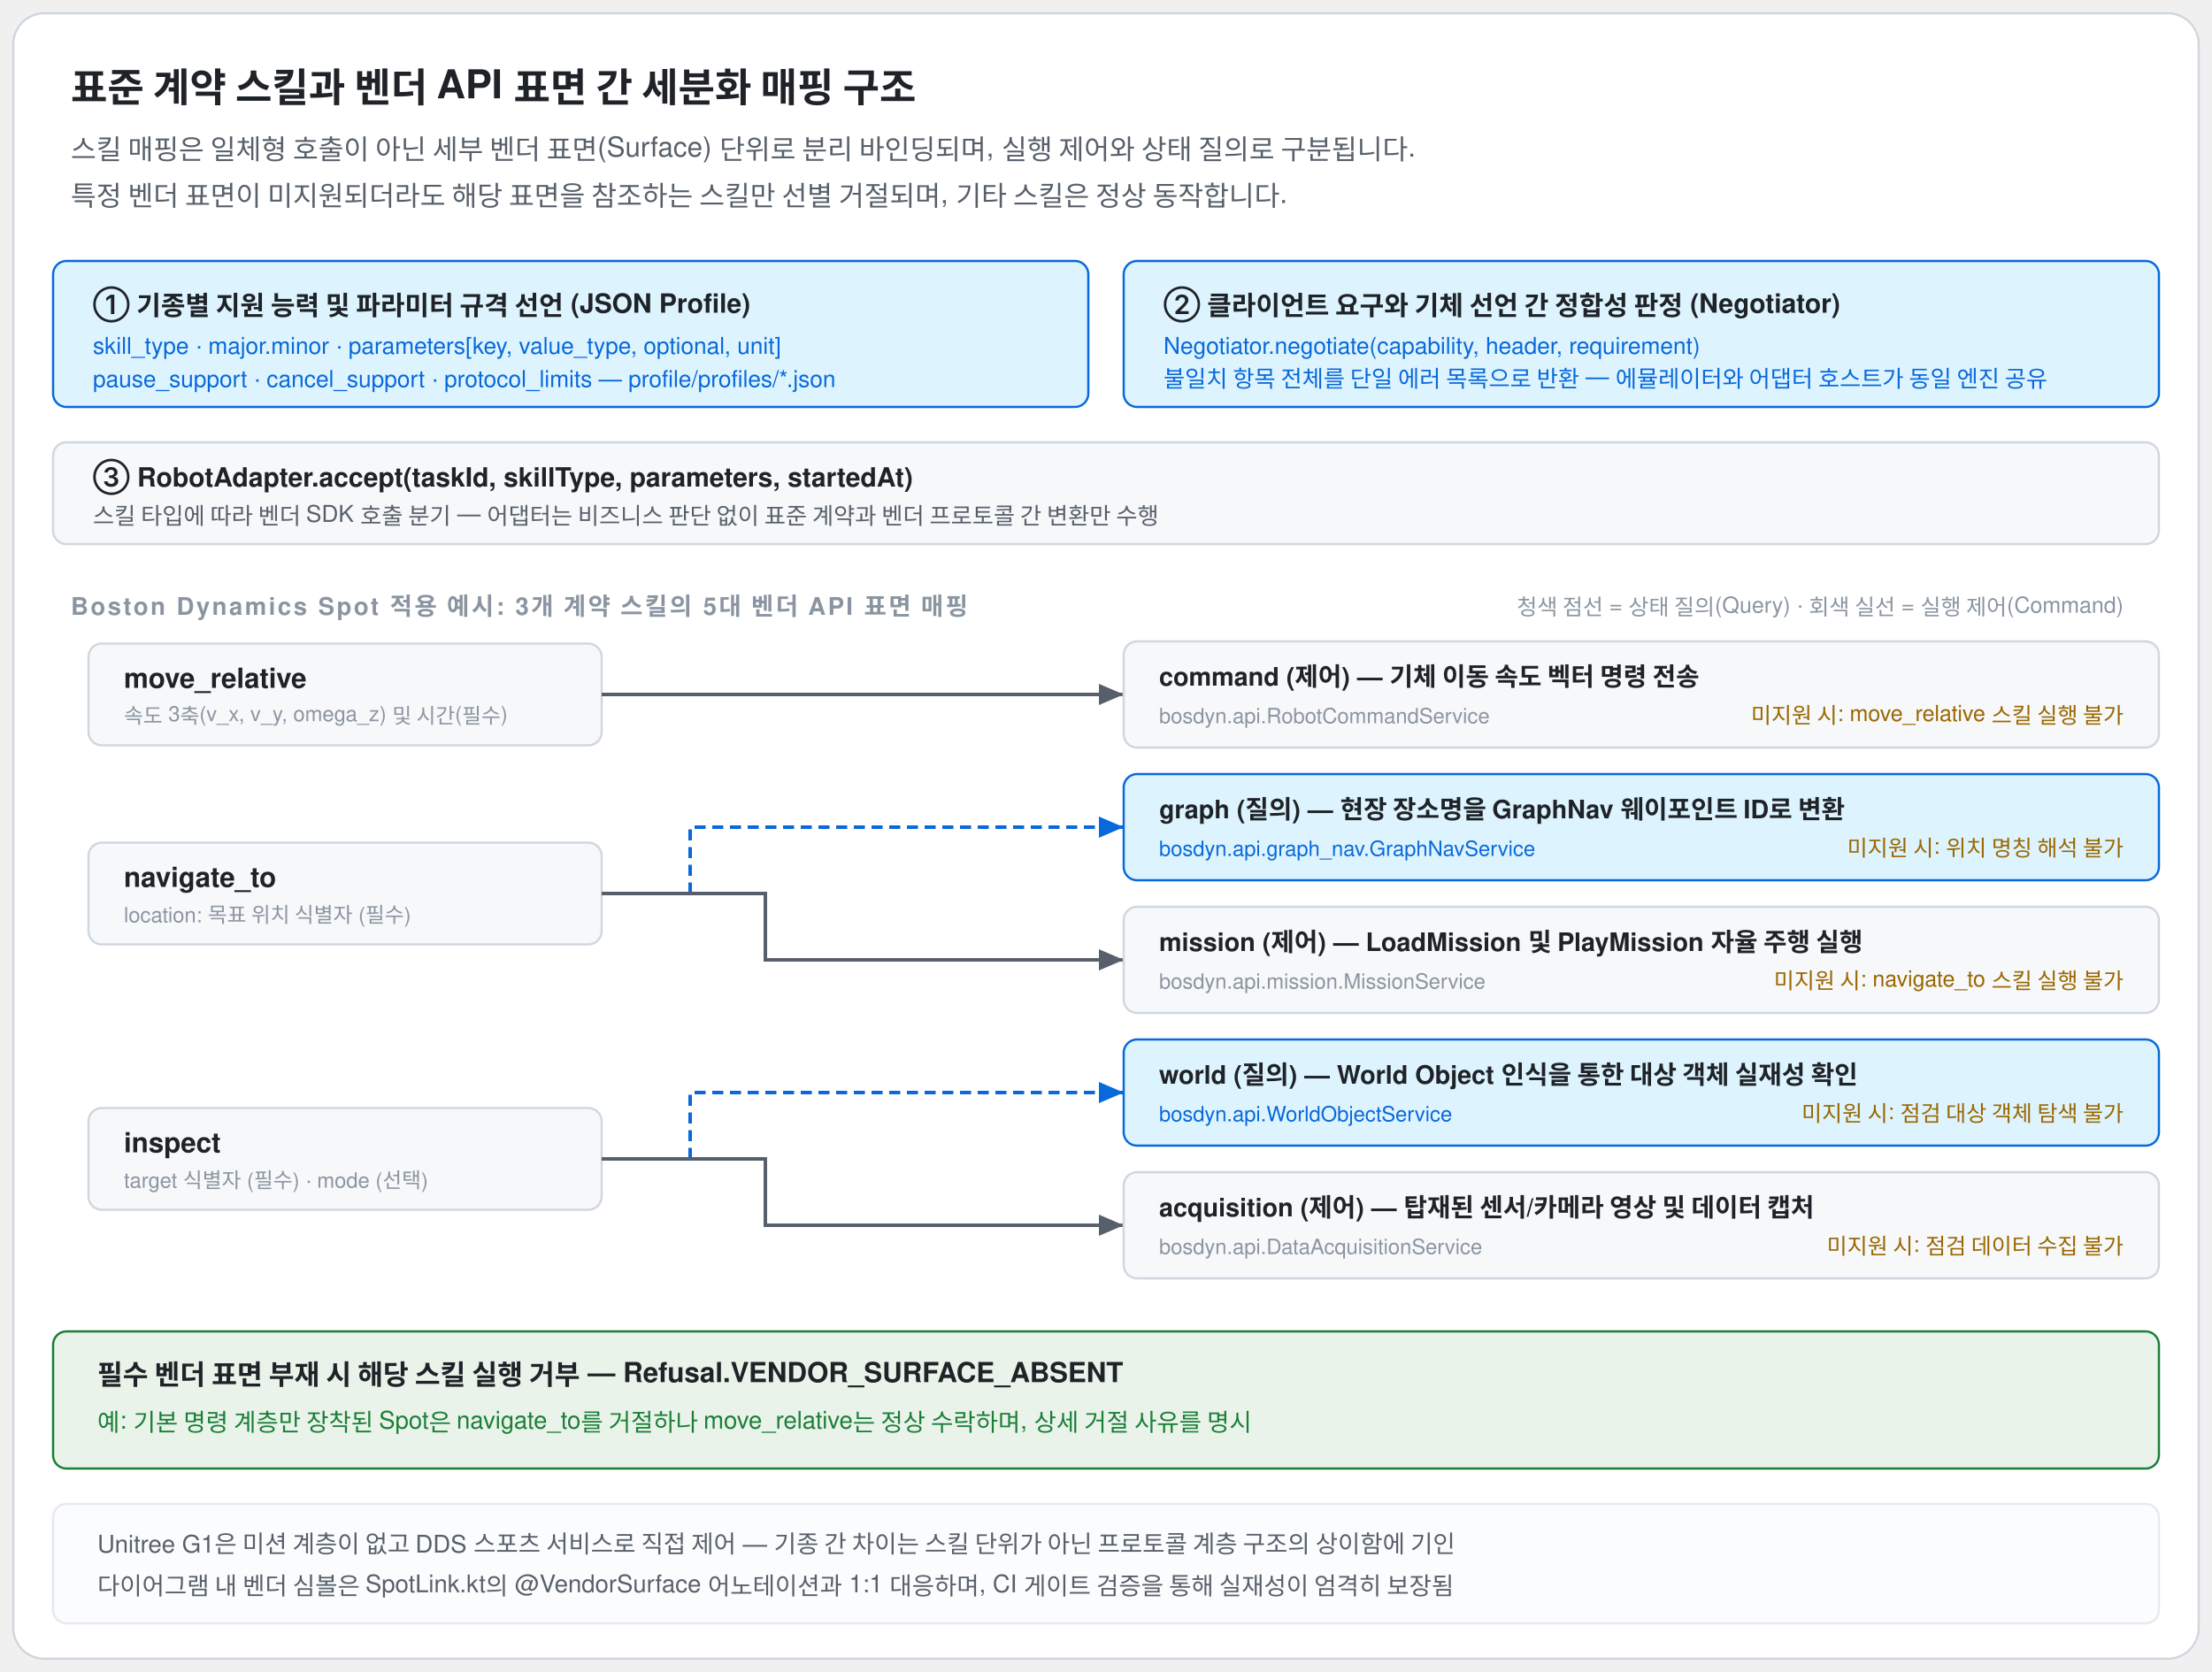
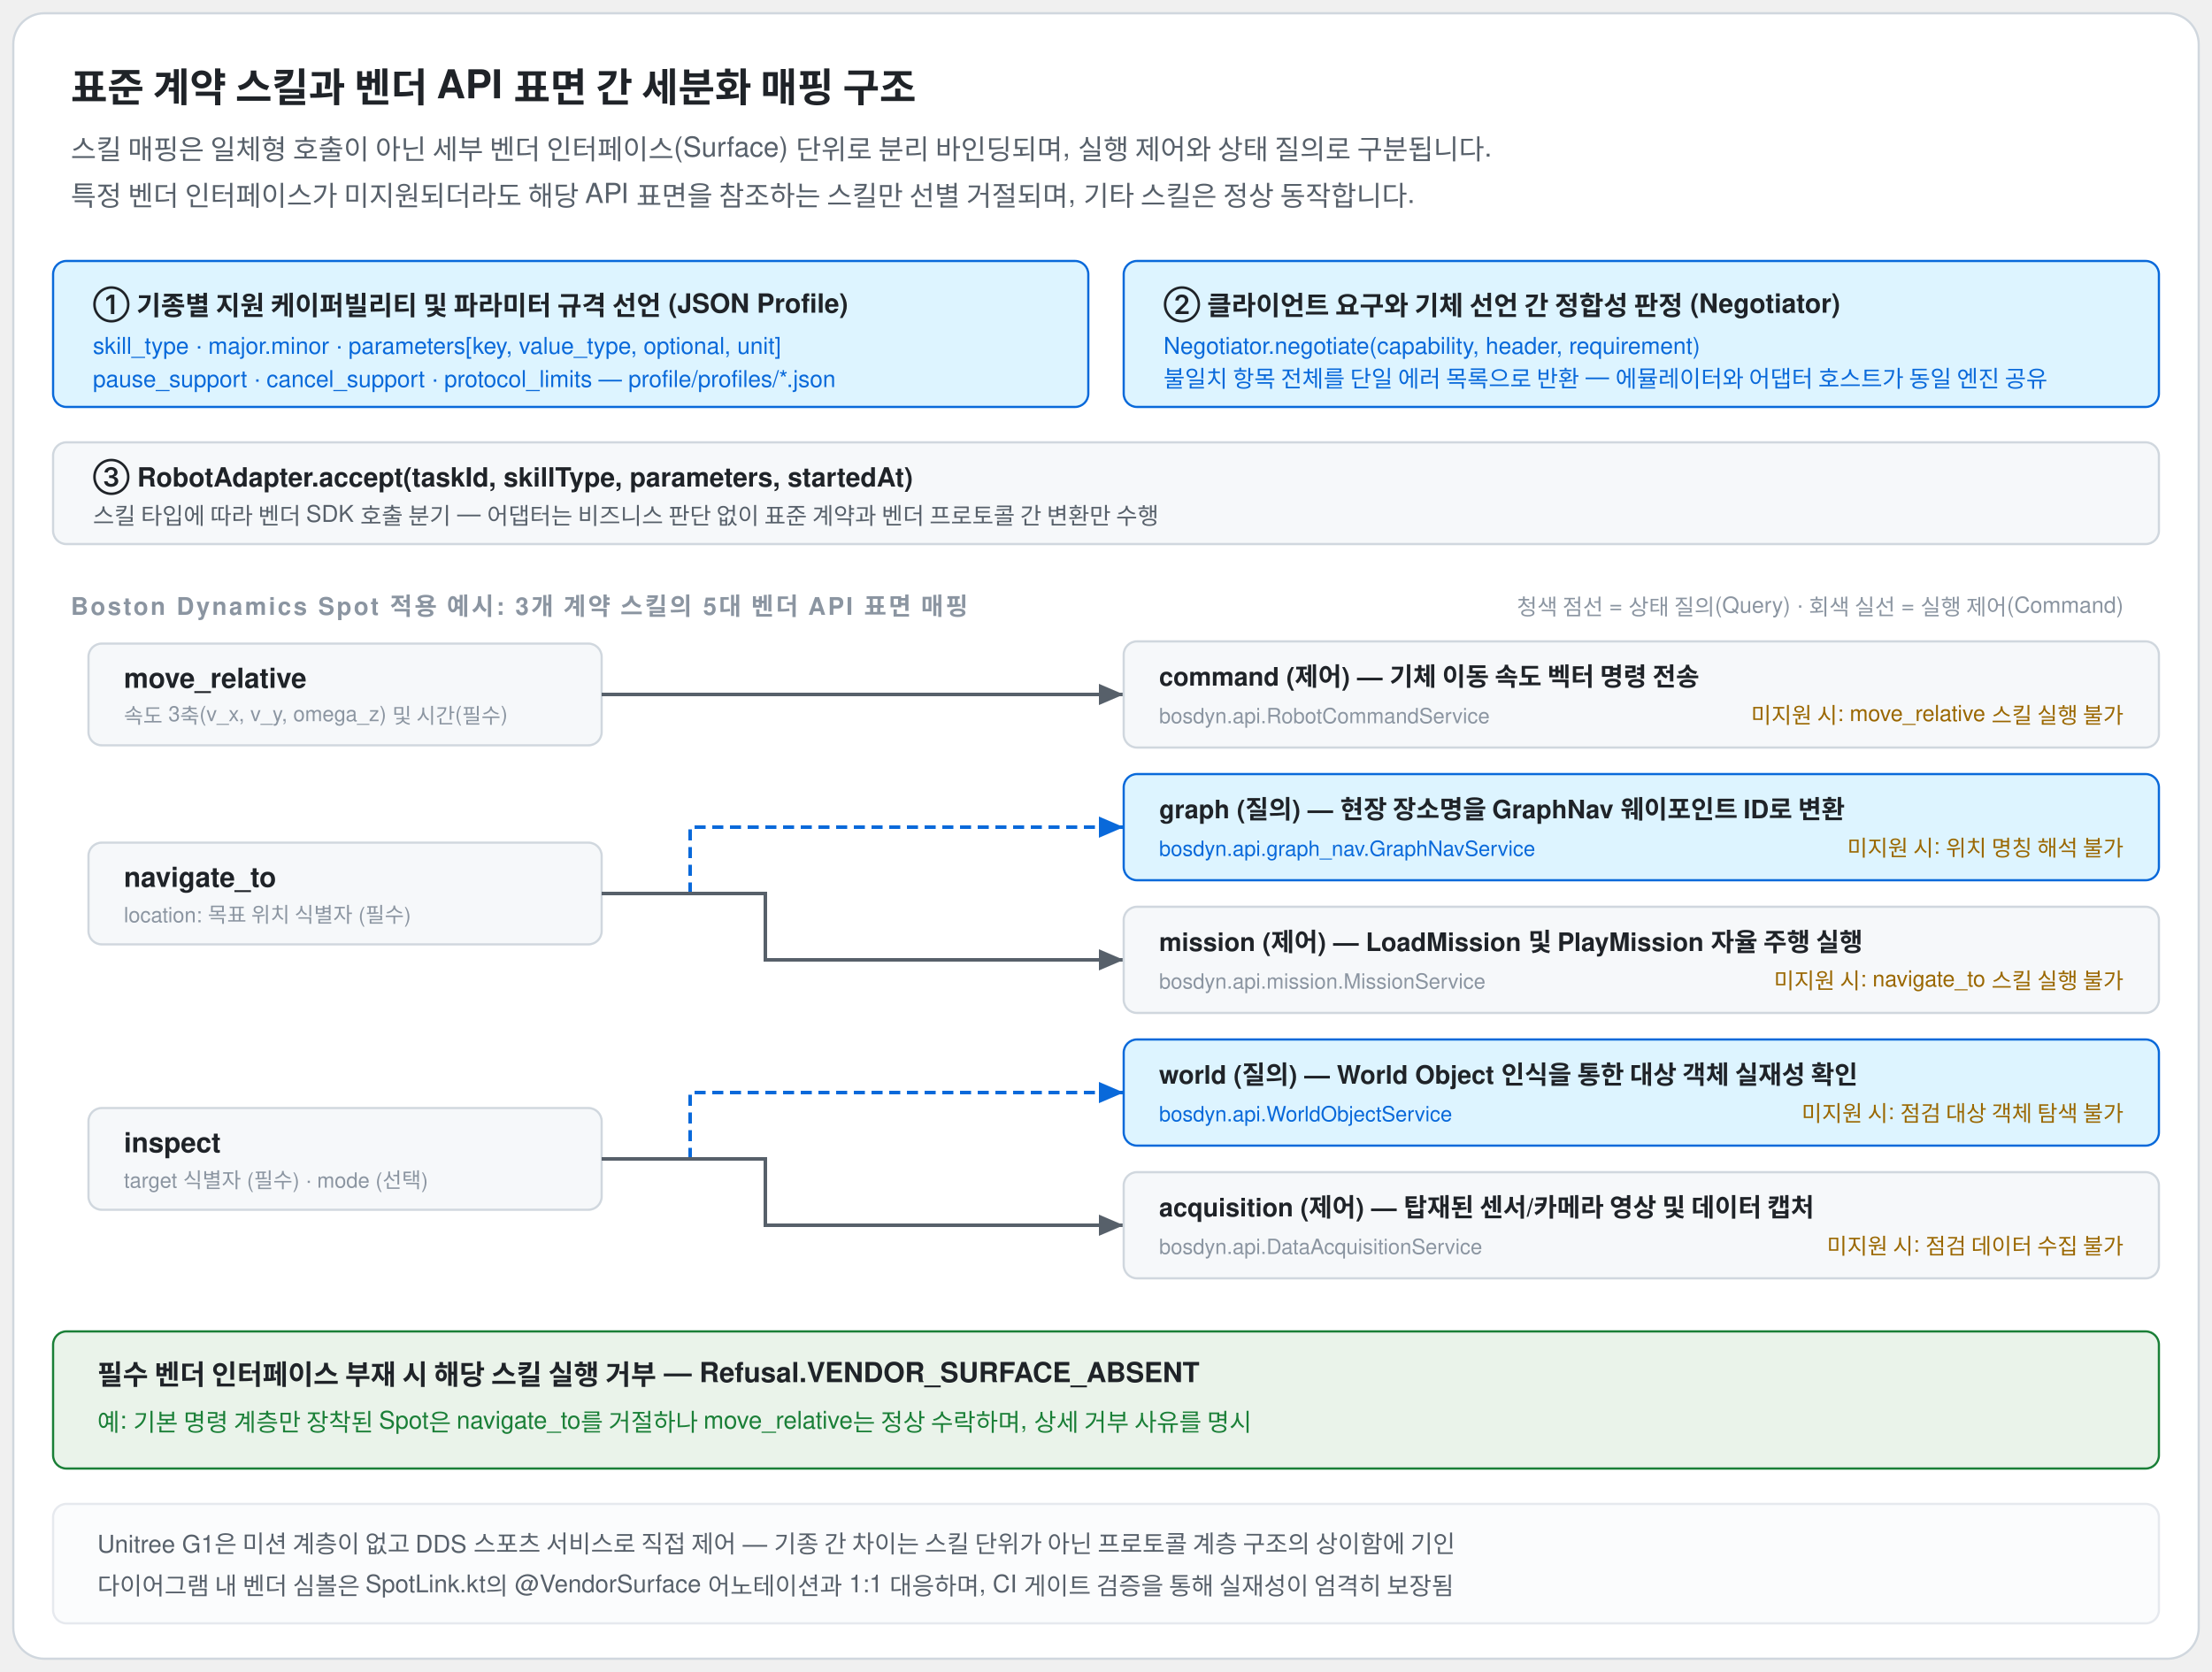
<svg xmlns="http://www.w3.org/2000/svg" width="1000" height="756" viewBox="0 0 1000 756" font-family="Malgun Gothic,Apple SD Gothic Neo,Noto Sans KR,Segoe UI,-apple-system,Helvetica,Arial,sans-serif">
  <defs>
    <marker id="am" markerWidth="9" markerHeight="9" refX="7" refY="3" orient="auto">
      <path d="M0,0 L7,3 L0,6 Z" fill="#57606a" />
    </marker>
    <marker id="aq" markerWidth="9" markerHeight="9" refX="7" refY="3" orient="auto">
      <path d="M0,0 L7,3 L0,6 Z" fill="#0969da" />
    </marker>
  </defs>
  <rect x="6" y="6" width="988" height="744" rx="14" fill="#ffffff" stroke="#d0d7de" />
  <text x="32" y="46" font-size="18" font-weight="600" fill="#1f2328">표준 계약 스킬과 벤더 API 표면 간 세분화 매핑 구조</text>
-   <text x="32" y="72" font-size="12.5" fill="#57606a">스킬 매핑은 일체형 호출이 아닌 세부 벤더 표면(Surface) 단위로 분리 바인딩되며, 실행 제어와 상태 질의로 구분됩니다.</text>
-   <text x="32" y="93" font-size="12.5" fill="#57606a">특정 벤더 표면이 미지원되더라도 해당 표면을 참조하는 스킬만 선별 거절되며, 기타 스킬은 정상 동작합니다.</text>
+   <text x="32" y="72" font-size="12.5" fill="#57606a">스킬 매핑은 일체형 호출이 아닌 세부 벤더 인터페이스(Surface) 단위로 분리 바인딩되며, 실행 제어와 상태 질의로 구분됩니다.</text>
+   <text x="32" y="93" font-size="12.5" fill="#57606a">특정 벤더 인터페이스가 미지원되더라도 해당 API 표면을 참조하는 스킬만 선별 거절되며, 기타 스킬은 정상 동작합니다.</text>
  <rect x="24" y="118" width="468" height="66" rx="6" fill="#ddf4ff" stroke="#0969da" />
-   <text x="42" y="142" font-size="12" font-weight="600" fill="#1f2328">① 기종별 지원 능력 및 파라미터 규격 선언 (JSON Profile)</text>
+   <text x="42" y="142" font-size="12" font-weight="600" fill="#1f2328">① 기종별 지원 케이퍼빌리티 및 파라미터 규격 선언 (JSON Profile)</text>
  <text x="42" y="160" font-size="10.5" fill="#0969da">skill_type · major.minor · parameters[key, value_type, optional, unit]</text>
  <text x="42" y="175" font-size="10.5" fill="#0969da">pause_support · cancel_support · protocol_limits — profile/profiles/*.json</text>
  <rect x="508" y="118" width="468" height="66" rx="6" fill="#ddf4ff" stroke="#0969da" />
  <text x="526" y="142" font-size="12" font-weight="600" fill="#1f2328">② 클라이언트 요구와 기체 선언 간 정합성 판정 (Negotiator)</text>
  <text x="526" y="160" font-size="10.5" fill="#0969da">Negotiator.negotiate(capability, header, requirement)</text>
  <text x="526" y="175" font-size="10.5" fill="#0969da">불일치 항목 전체를 단일 에러 목록으로 반환 — 에뮬레이터와 어댑터 호스트가 동일 엔진 공유</text>
  <rect x="24" y="200" width="952" height="46" rx="6" fill="#f6f8fa" stroke="#d0d7de" />
  <text x="42" y="220" font-size="12" font-weight="600" fill="#1f2328">③ RobotAdapter.accept(taskId, skillType, parameters, startedAt)</text>
  <text x="42" y="237" font-size="10.5" fill="#57606a">스킬 타입에 따라 벤더 SDK 호출 분기 — 어댑터는 비즈니스 판단 없이 표준 계약과 벤더 프로토콜 간 변환만 수행</text>
  <text x="32" y="278" font-size="11" font-weight="700" letter-spacing="1" fill="#8b95a1">Boston Dynamics Spot 적용 예시: 3개 계약 스킬의 5대 벤더 API 표면 매핑</text>
  <text x="960" y="278" font-size="10" text-anchor="end" fill="#8b95a1">청색 점선 = 상태 질의(Query)   ·   회색 실선 = 실행 제어(Command)</text>
  <rect x="40" y="291" width="232" height="46" rx="6" fill="#f6f8fa" stroke="#d0d7de" />
  <text x="56" y="311" font-size="12.5" font-weight="600" fill="#1f2328">move_relative</text>
  <text x="56" y="327" font-size="9.5" fill="#8b95a1">속도 3축(v_x, v_y, omega_z) 및 시간(필수)</text>
  <polyline points="272,314 312,314 312,314 508,314" fill="none" stroke="#57606a" stroke-width="1.6" marker-end="url(#am)" />
  <rect x="40" y="381" width="232" height="46" rx="6" fill="#f6f8fa" stroke="#d0d7de" />
  <text x="56" y="401" font-size="12.5" font-weight="600" fill="#1f2328">navigate_to</text>
  <text x="56" y="417" font-size="9.5" fill="#8b95a1">location: 목표 위치 식별자 (필수)</text>
  <polyline points="272,404 312,404 312,374 508,374" fill="none" stroke="#0969da" stroke-width="1.6" stroke-dasharray="5 3" marker-end="url(#aq)" />
  <polyline points="272,404 346,404 346,434 508,434" fill="none" stroke="#57606a" stroke-width="1.6" marker-end="url(#am)" />
  <rect x="40" y="501" width="232" height="46" rx="6" fill="#f6f8fa" stroke="#d0d7de" />
  <text x="56" y="521" font-size="12.5" font-weight="600" fill="#1f2328">inspect</text>
  <text x="56" y="537" font-size="9.5" fill="#8b95a1">target 식별자 (필수) · mode (선택)</text>
  <polyline points="272,524 312,524 312,494 508,494" fill="none" stroke="#0969da" stroke-width="1.6" stroke-dasharray="5 3" marker-end="url(#aq)" />
  <polyline points="272,524 346,524 346,554 508,554" fill="none" stroke="#57606a" stroke-width="1.6" marker-end="url(#am)" />
  <rect x="508" y="290" width="468" height="48" rx="6" fill="#f6f8fa" stroke="#d0d7de" />
  <text x="524" y="310" font-size="11.5" font-weight="600" fill="#1f2328">command (제어) — 기체 이동 속도 벡터 명령 전송</text>
  <text x="524" y="327" font-size="9.5" fill="#8b95a1">bosdyn.api.RobotCommandService</text>
  <text x="960" y="327" font-size="10" text-anchor="end" fill="#9a6700">미지원 시: move_relative 스킬 실행 불가</text>
  <rect x="508" y="350" width="468" height="48" rx="6" fill="#ddf4ff" stroke="#0969da" />
  <text x="524" y="370" font-size="11.5" font-weight="600" fill="#1f2328">graph (질의) — 현장 장소명을 GraphNav 웨이포인트 ID로 변환</text>
  <text x="524" y="387" font-size="9.5" fill="#0969da">bosdyn.api.graph_nav.GraphNavService</text>
  <text x="960" y="387" font-size="10" text-anchor="end" fill="#9a6700">미지원 시: 위치 명칭 해석 불가</text>
  <rect x="508" y="410" width="468" height="48" rx="6" fill="#f6f8fa" stroke="#d0d7de" />
  <text x="524" y="430" font-size="11.5" font-weight="600" fill="#1f2328">mission (제어) — LoadMission 및 PlayMission 자율 주행 실행</text>
  <text x="524" y="447" font-size="9.5" fill="#8b95a1">bosdyn.api.mission.MissionService</text>
  <text x="960" y="447" font-size="10" text-anchor="end" fill="#9a6700">미지원 시: navigate_to 스킬 실행 불가</text>
  <rect x="508" y="470" width="468" height="48" rx="6" fill="#ddf4ff" stroke="#0969da" />
  <text x="524" y="490" font-size="11.5" font-weight="600" fill="#1f2328">world (질의) — World Object 인식을 통한 대상 객체 실재성 확인</text>
  <text x="524" y="507" font-size="9.5" fill="#0969da">bosdyn.api.WorldObjectService</text>
  <text x="960" y="507" font-size="10" text-anchor="end" fill="#9a6700">미지원 시: 점검 대상 객체 탐색 불가</text>
  <rect x="508" y="530" width="468" height="48" rx="6" fill="#f6f8fa" stroke="#d0d7de" />
  <text x="524" y="550" font-size="11.5" font-weight="600" fill="#1f2328">acquisition (제어) — 탑재된 센서/카메라 영상 및 데이터 캡처</text>
  <text x="524" y="567" font-size="9.5" fill="#8b95a1">bosdyn.api.DataAcquisitionService</text>
  <text x="960" y="567" font-size="10" text-anchor="end" fill="#9a6700">미지원 시: 점검 데이터 수집 불가</text>
  <rect x="24" y="602" width="952" height="62" rx="6" fill="#eaf3ea" stroke="#1a7f37" />
-   <text x="44" y="626" font-size="12.5" font-weight="600" fill="#1f2328">필수 벤더 표면 부재 시 해당 스킬 실행 거부 — Refusal.VENDOR_SURFACE_ABSENT</text>
-   <text x="44" y="647" font-size="11" fill="#1a7f37">예: 기본 명령 계층만 장착된 Spot은 navigate_to를 거절하나 move_relative는 정상 수락하며, 상세 거절 사유를 명시</text>
+   <text x="44" y="626" font-size="12.5" font-weight="600" fill="#1f2328">필수 벤더 인터페이스 부재 시 해당 스킬 실행 거부 — Refusal.VENDOR_SURFACE_ABSENT</text>
+   <text x="44" y="647" font-size="11" fill="#1a7f37">예: 기본 명령 계층만 장착된 Spot은 navigate_to를 거절하나 move_relative는 정상 수락하며, 상세 거부 사유를 명시</text>
  <rect x="24" y="680" width="952" height="54" rx="6" fill="#fbfcfd" stroke="#e6e9ee" />
  <text x="44" y="702" font-size="11" fill="#57606a">Unitree G1은 미션 계층이 없고 DDS 스포츠 서비스로 직접 제어 — 기종 간 차이는 스킬 단위가 아닌 프로토콜 계층 구조의 상이함에 기인</text>
  <text x="44" y="721" font-size="11" fill="#57606a">다이어그램 내 벤더 심볼은 SpotLink.kt의 @VendorSurface 어노테이션과 1:1 대응하며, CI 게이트 검증을 통해 실재성이 엄격히 보장됨</text>
</svg>
